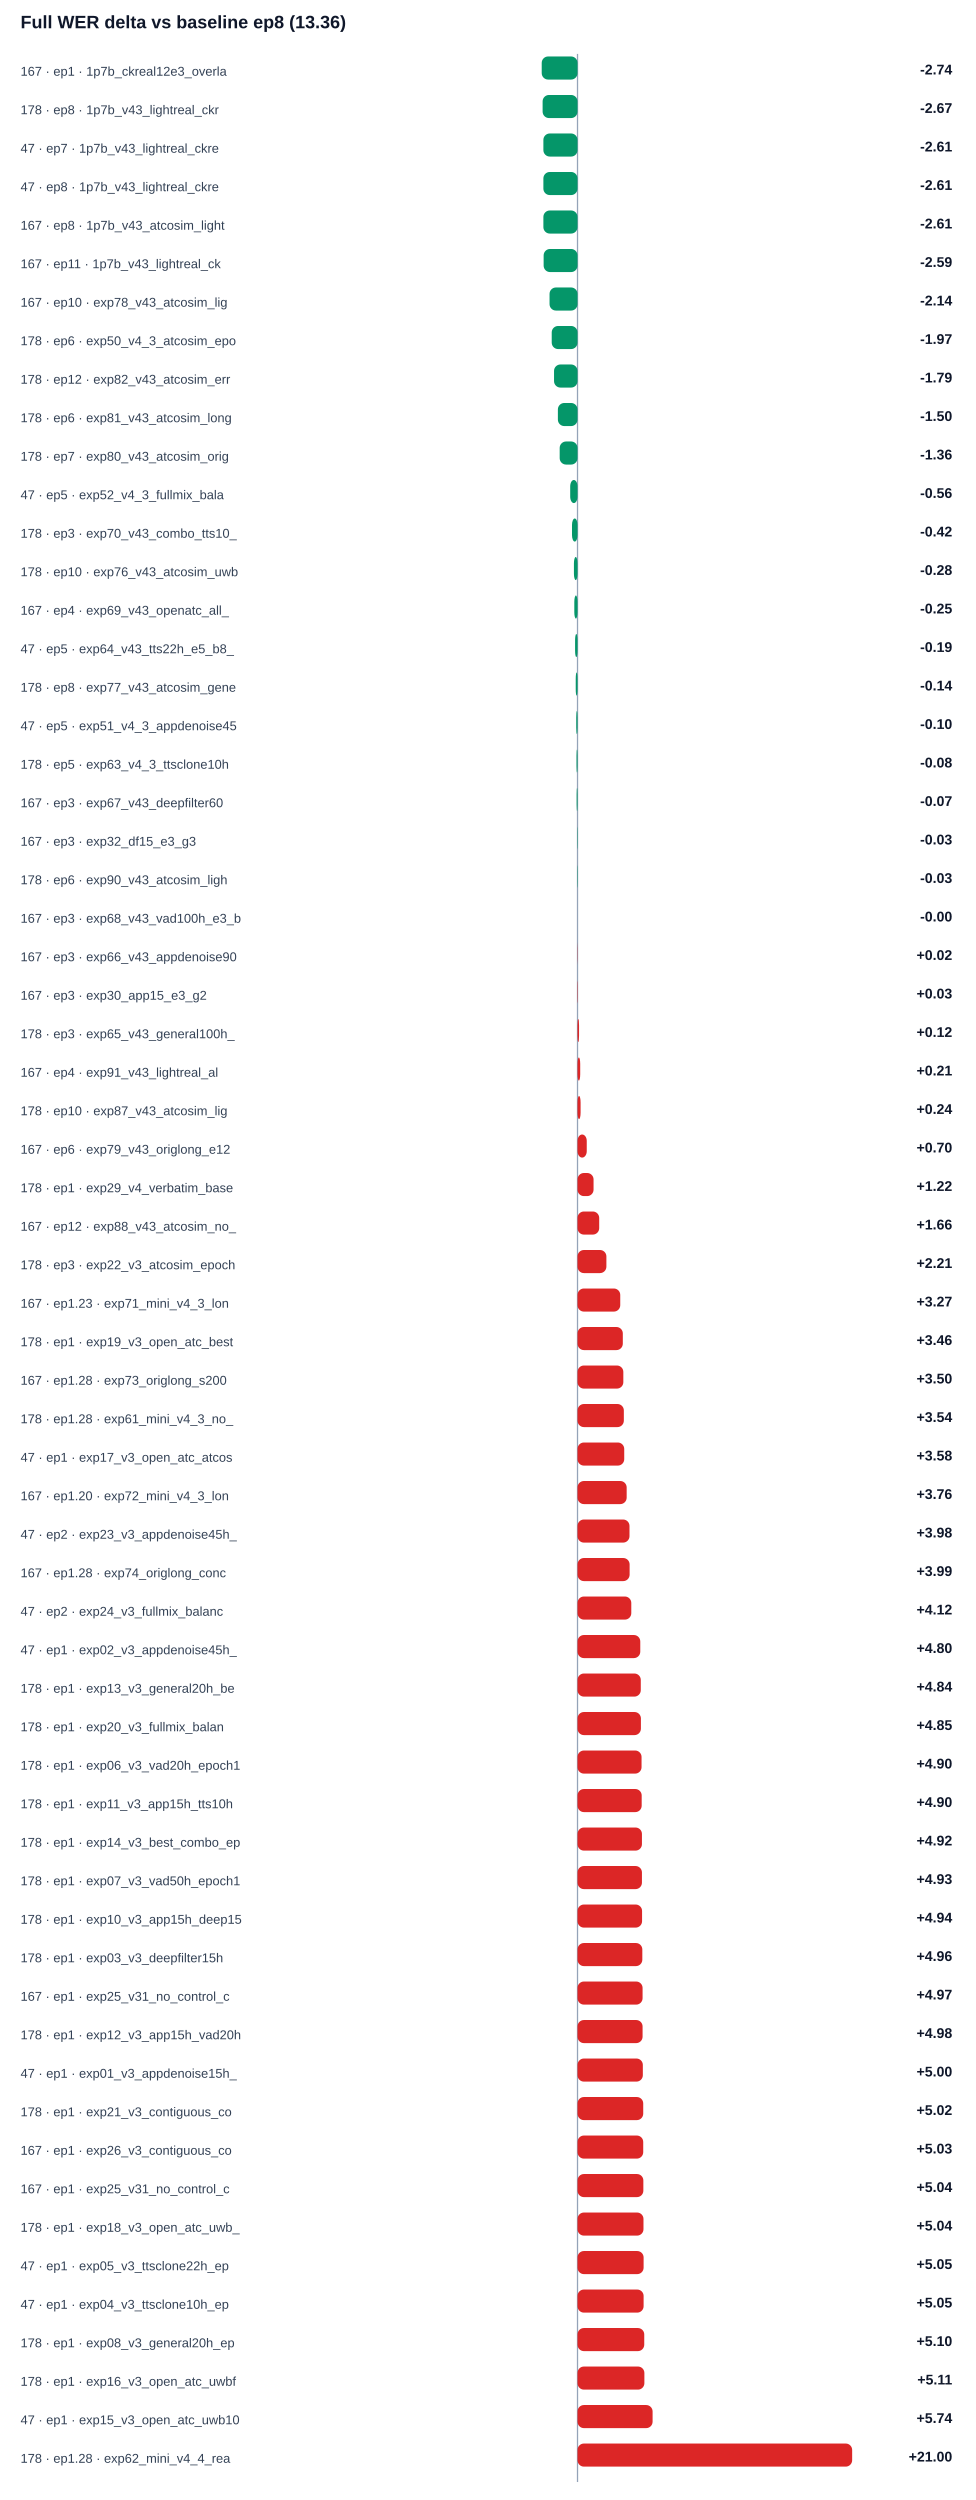
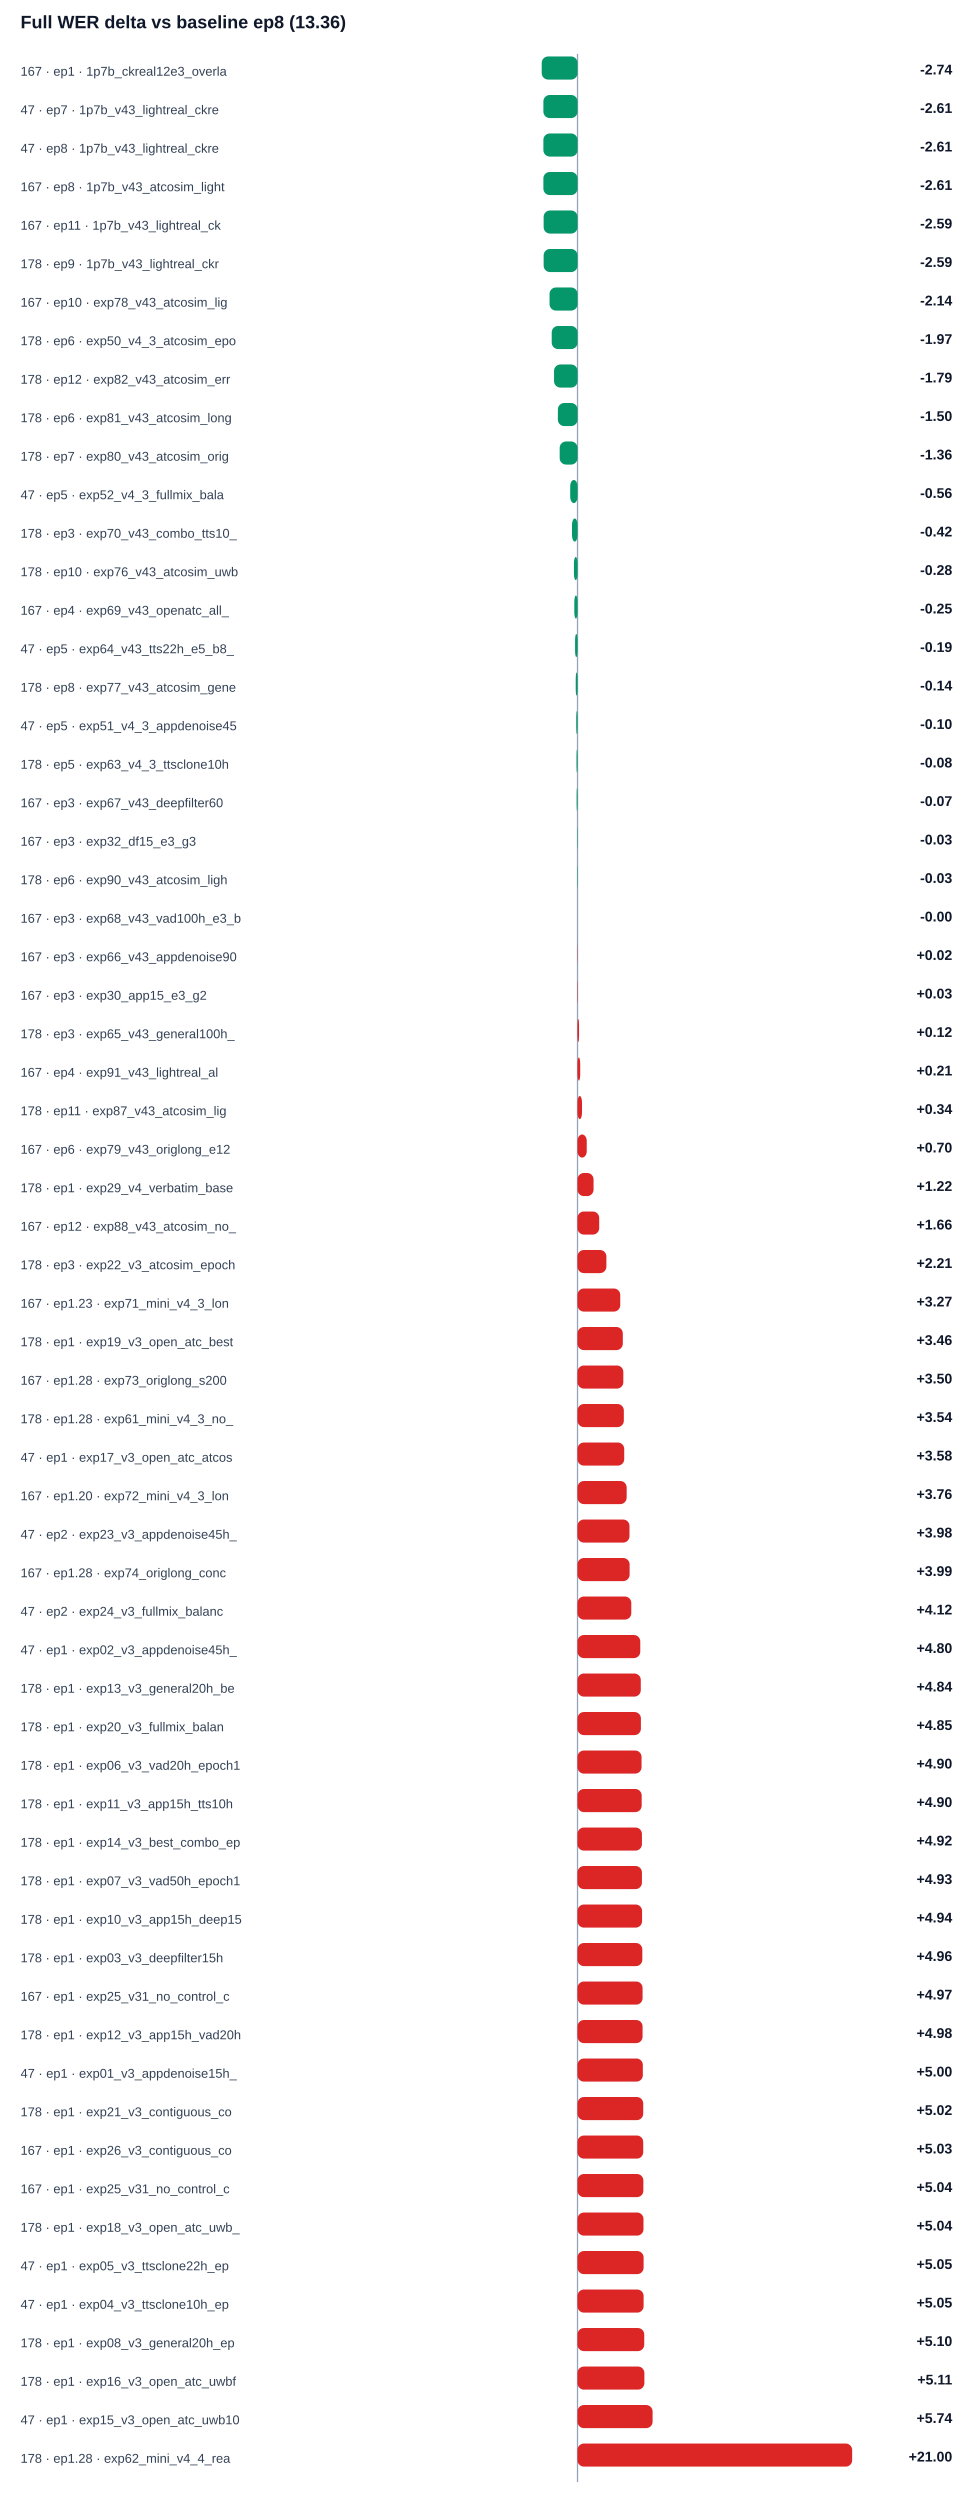
<svg xmlns="http://www.w3.org/2000/svg" width="100%" viewBox="0 0 760 1948" style="max-width:760px;background:#ffffff;border:1px solid #e5e7eb;border-radius:10px;">
  <text x="16.0" y="22.0" font-size="14" fill="#0f172a" text-anchor="start" font-family="Arial, sans-serif" font-weight="700">Full WER delta vs baseline ep8 (13.36)</text>
  <line x1="450" y1="42" x2="450" y2="1934" stroke="#94a3b8" />
  <text x="16.0" y="59.0" font-size="10" fill="#334155" text-anchor="start" font-family="Arial, sans-serif" font-weight="400">167 · ep1 · 1p7b_ckreal12e3_overla</text>
  <rect x="422.1" y="44" width="27.9" height="18" rx="5" fill="#059669" />
  <text x="742.0" y="58.0" font-size="11" fill="#0f172a" text-anchor="end" font-family="Arial, sans-serif" font-weight="700">-2.74</text>
-   <text x="16.0" y="89.0" font-size="10" fill="#334155" text-anchor="start" font-family="Arial, sans-serif" font-weight="400">178 · ep8 · 1p7b_v43_lightreal_ckr</text>
-   <rect x="422.8" y="74" width="27.2" height="18" rx="5" fill="#059669" />
-   <text x="742.0" y="88.0" font-size="11" fill="#0f172a" text-anchor="end" font-family="Arial, sans-serif" font-weight="700">-2.67</text>
-   <text x="16.0" y="119.0" font-size="10" fill="#334155" text-anchor="start" font-family="Arial, sans-serif" font-weight="400">47 · ep7 · 1p7b_v43_lightreal_ckre</text>
+   <text x="16.0" y="89.0" font-size="10" fill="#334155" text-anchor="start" font-family="Arial, sans-serif" font-weight="400">47 · ep7 · 1p7b_v43_lightreal_ckre</text>
+   <rect x="423.4" y="74" width="26.6" height="18" rx="5" fill="#059669" />
+   <text x="742.0" y="88.0" font-size="11" fill="#0f172a" text-anchor="end" font-family="Arial, sans-serif" font-weight="700">-2.61</text>
+   <text x="16.0" y="119.0" font-size="10" fill="#334155" text-anchor="start" font-family="Arial, sans-serif" font-weight="400">47 · ep8 · 1p7b_v43_lightreal_ckre</text>
  <rect x="423.4" y="104" width="26.6" height="18" rx="5" fill="#059669" />
  <text x="742.0" y="118.0" font-size="11" fill="#0f172a" text-anchor="end" font-family="Arial, sans-serif" font-weight="700">-2.61</text>
-   <text x="16.0" y="149.0" font-size="10" fill="#334155" text-anchor="start" font-family="Arial, sans-serif" font-weight="400">47 · ep8 · 1p7b_v43_lightreal_ckre</text>
+   <text x="16.0" y="149.0" font-size="10" fill="#334155" text-anchor="start" font-family="Arial, sans-serif" font-weight="400">167 · ep8 · 1p7b_v43_atcosim_light</text>
  <rect x="423.4" y="134" width="26.6" height="18" rx="5" fill="#059669" />
  <text x="742.0" y="148.0" font-size="11" fill="#0f172a" text-anchor="end" font-family="Arial, sans-serif" font-weight="700">-2.61</text>
-   <text x="16.0" y="179.0" font-size="10" fill="#334155" text-anchor="start" font-family="Arial, sans-serif" font-weight="400">167 · ep8 · 1p7b_v43_atcosim_light</text>
-   <rect x="423.4" y="164" width="26.6" height="18" rx="5" fill="#059669" />
-   <text x="742.0" y="178.0" font-size="11" fill="#0f172a" text-anchor="end" font-family="Arial, sans-serif" font-weight="700">-2.61</text>
-   <text x="16.0" y="209.0" font-size="10" fill="#334155" text-anchor="start" font-family="Arial, sans-serif" font-weight="400">167 · ep11 · 1p7b_v43_lightreal_ck</text>
+   <text x="16.0" y="179.0" font-size="10" fill="#334155" text-anchor="start" font-family="Arial, sans-serif" font-weight="400">167 · ep11 · 1p7b_v43_lightreal_ck</text>
+   <rect x="423.6" y="164" width="26.4" height="18" rx="5" fill="#059669" />
+   <text x="742.0" y="178.0" font-size="11" fill="#0f172a" text-anchor="end" font-family="Arial, sans-serif" font-weight="700">-2.59</text>
+   <text x="16.0" y="209.0" font-size="10" fill="#334155" text-anchor="start" font-family="Arial, sans-serif" font-weight="400">178 · ep9 · 1p7b_v43_lightreal_ckr</text>
  <rect x="423.6" y="194" width="26.4" height="18" rx="5" fill="#059669" />
  <text x="742.0" y="208.0" font-size="11" fill="#0f172a" text-anchor="end" font-family="Arial, sans-serif" font-weight="700">-2.59</text>
  <text x="16.0" y="239.0" font-size="10" fill="#334155" text-anchor="start" font-family="Arial, sans-serif" font-weight="400">167 · ep10 · exp78_v43_atcosim_lig</text>
  <rect x="428.2" y="224" width="21.8" height="18" rx="5" fill="#059669" />
  <text x="742.0" y="238.0" font-size="11" fill="#0f172a" text-anchor="end" font-family="Arial, sans-serif" font-weight="700">-2.14</text>
  <text x="16.0" y="269.0" font-size="10" fill="#334155" text-anchor="start" font-family="Arial, sans-serif" font-weight="400">178 · ep6 · exp50_v4_3_atcosim_epo</text>
  <rect x="429.9" y="254" width="20.1" height="18" rx="5" fill="#059669" />
  <text x="742.0" y="268.0" font-size="11" fill="#0f172a" text-anchor="end" font-family="Arial, sans-serif" font-weight="700">-1.97</text>
  <text x="16.0" y="299.0" font-size="10" fill="#334155" text-anchor="start" font-family="Arial, sans-serif" font-weight="400">178 · ep12 · exp82_v43_atcosim_err</text>
  <rect x="431.7" y="284" width="18.3" height="18" rx="5" fill="#059669" />
  <text x="742.0" y="298.0" font-size="11" fill="#0f172a" text-anchor="end" font-family="Arial, sans-serif" font-weight="700">-1.79</text>
  <text x="16.0" y="329.0" font-size="10" fill="#334155" text-anchor="start" font-family="Arial, sans-serif" font-weight="400">178 · ep6 · exp81_v43_atcosim_long</text>
  <rect x="434.7" y="314" width="15.3" height="18" rx="5" fill="#059669" />
  <text x="742.0" y="328.0" font-size="11" fill="#0f172a" text-anchor="end" font-family="Arial, sans-serif" font-weight="700">-1.50</text>
  <text x="16.0" y="359.0" font-size="10" fill="#334155" text-anchor="start" font-family="Arial, sans-serif" font-weight="400">178 · ep7 · exp80_v43_atcosim_orig</text>
  <rect x="436.1" y="344" width="13.9" height="18" rx="5" fill="#059669" />
  <text x="742.0" y="358.0" font-size="11" fill="#0f172a" text-anchor="end" font-family="Arial, sans-serif" font-weight="700">-1.36</text>
  <text x="16.0" y="389.0" font-size="10" fill="#334155" text-anchor="start" font-family="Arial, sans-serif" font-weight="400">47 · ep5 · exp52_v4_3_fullmix_bala</text>
  <rect x="444.3" y="374" width="5.7" height="18" rx="5" fill="#059669" />
  <text x="742.0" y="388.0" font-size="11" fill="#0f172a" text-anchor="end" font-family="Arial, sans-serif" font-weight="700">-0.56</text>
  <text x="16.0" y="419.0" font-size="10" fill="#334155" text-anchor="start" font-family="Arial, sans-serif" font-weight="400">178 · ep3 · exp70_v43_combo_tts10_</text>
  <rect x="445.7" y="404" width="4.3" height="18" rx="5" fill="#059669" />
  <text x="742.0" y="418.0" font-size="11" fill="#0f172a" text-anchor="end" font-family="Arial, sans-serif" font-weight="700">-0.42</text>
  <text x="16.0" y="449.0" font-size="10" fill="#334155" text-anchor="start" font-family="Arial, sans-serif" font-weight="400">178 · ep10 · exp76_v43_atcosim_uwb</text>
  <rect x="447.2" y="434" width="2.8" height="18" rx="5" fill="#059669" />
  <text x="742.0" y="448.0" font-size="11" fill="#0f172a" text-anchor="end" font-family="Arial, sans-serif" font-weight="700">-0.28</text>
  <text x="16.0" y="479.0" font-size="10" fill="#334155" text-anchor="start" font-family="Arial, sans-serif" font-weight="400">167 · ep4 · exp69_v43_openatc_all_</text>
  <rect x="447.5" y="464" width="2.5" height="18" rx="5" fill="#059669" />
  <text x="742.0" y="478.0" font-size="11" fill="#0f172a" text-anchor="end" font-family="Arial, sans-serif" font-weight="700">-0.25</text>
  <text x="16.0" y="509.0" font-size="10" fill="#334155" text-anchor="start" font-family="Arial, sans-serif" font-weight="400">47 · ep5 · exp64_v43_tts22h_e5_b8_</text>
  <rect x="448.1" y="494" width="1.9" height="18" rx="5" fill="#059669" />
  <text x="742.0" y="508.0" font-size="11" fill="#0f172a" text-anchor="end" font-family="Arial, sans-serif" font-weight="700">-0.19</text>
  <text x="16.0" y="539.0" font-size="10" fill="#334155" text-anchor="start" font-family="Arial, sans-serif" font-weight="400">178 · ep8 · exp77_v43_atcosim_gene</text>
  <rect x="448.6" y="524" width="1.4" height="18" rx="5" fill="#059669" />
  <text x="742.0" y="538.0" font-size="11" fill="#0f172a" text-anchor="end" font-family="Arial, sans-serif" font-weight="700">-0.14</text>
  <text x="16.0" y="569.0" font-size="10" fill="#334155" text-anchor="start" font-family="Arial, sans-serif" font-weight="400">47 · ep5 · exp51_v4_3_appdenoise45</text>
  <rect x="449.0" y="554" width="1.0" height="18" rx="5" fill="#059669" />
  <text x="742.0" y="568.0" font-size="11" fill="#0f172a" text-anchor="end" font-family="Arial, sans-serif" font-weight="700">-0.10</text>
  <text x="16.0" y="599.0" font-size="10" fill="#334155" text-anchor="start" font-family="Arial, sans-serif" font-weight="400">178 · ep5 · exp63_v4_3_ttsclone10h</text>
  <rect x="449.2" y="584" width="0.8" height="18" rx="5" fill="#059669" />
  <text x="742.0" y="598.0" font-size="11" fill="#0f172a" text-anchor="end" font-family="Arial, sans-serif" font-weight="700">-0.08</text>
  <text x="16.0" y="629.0" font-size="10" fill="#334155" text-anchor="start" font-family="Arial, sans-serif" font-weight="400">167 · ep3 · exp67_v43_deepfilter60</text>
  <rect x="449.3" y="614" width="0.7" height="18" rx="5" fill="#059669" />
  <text x="742.0" y="628.0" font-size="11" fill="#0f172a" text-anchor="end" font-family="Arial, sans-serif" font-weight="700">-0.07</text>
  <text x="16.0" y="659.0" font-size="10" fill="#334155" text-anchor="start" font-family="Arial, sans-serif" font-weight="400">167 · ep3 · exp32_df15_e3_g3</text>
  <rect x="449.7" y="644" width="0.3" height="18" rx="5" fill="#059669" />
  <text x="742.0" y="658.0" font-size="11" fill="#0f172a" text-anchor="end" font-family="Arial, sans-serif" font-weight="700">-0.03</text>
  <text x="16.0" y="689.0" font-size="10" fill="#334155" text-anchor="start" font-family="Arial, sans-serif" font-weight="400">178 · ep6 · exp90_v43_atcosim_ligh</text>
  <rect x="449.7" y="674" width="0.3" height="18" rx="5" fill="#059669" />
  <text x="742.0" y="688.0" font-size="11" fill="#0f172a" text-anchor="end" font-family="Arial, sans-serif" font-weight="700">-0.03</text>
  <text x="16.0" y="719.0" font-size="10" fill="#334155" text-anchor="start" font-family="Arial, sans-serif" font-weight="400">167 · ep3 · exp68_v43_vad100h_e3_b</text>
  <rect x="450.0" y="704" width="0.0" height="18" rx="5" fill="#059669" />
  <text x="742.0" y="718.0" font-size="11" fill="#0f172a" text-anchor="end" font-family="Arial, sans-serif" font-weight="700">-0.00</text>
  <text x="16.0" y="749.0" font-size="10" fill="#334155" text-anchor="start" font-family="Arial, sans-serif" font-weight="400">167 · ep3 · exp66_v43_appdenoise90</text>
  <rect x="450.0" y="734" width="0.2" height="18" rx="5" fill="#dc2626" />
  <text x="742.0" y="748.0" font-size="11" fill="#0f172a" text-anchor="end" font-family="Arial, sans-serif" font-weight="700">+0.02</text>
  <text x="16.0" y="779.0" font-size="10" fill="#334155" text-anchor="start" font-family="Arial, sans-serif" font-weight="400">167 · ep3 · exp30_app15_e3_g2</text>
  <rect x="450.0" y="764" width="0.3" height="18" rx="5" fill="#dc2626" />
  <text x="742.0" y="778.0" font-size="11" fill="#0f172a" text-anchor="end" font-family="Arial, sans-serif" font-weight="700">+0.03</text>
  <text x="16.0" y="809.0" font-size="10" fill="#334155" text-anchor="start" font-family="Arial, sans-serif" font-weight="400">178 · ep3 · exp65_v43_general100h_</text>
  <rect x="450.0" y="794" width="1.2" height="18" rx="5" fill="#dc2626" />
  <text x="742.0" y="808.0" font-size="11" fill="#0f172a" text-anchor="end" font-family="Arial, sans-serif" font-weight="700">+0.12</text>
  <text x="16.0" y="839.0" font-size="10" fill="#334155" text-anchor="start" font-family="Arial, sans-serif" font-weight="400">167 · ep4 · exp91_v43_lightreal_al</text>
  <rect x="450.0" y="824" width="2.1" height="18" rx="5" fill="#dc2626" />
  <text x="742.0" y="838.0" font-size="11" fill="#0f172a" text-anchor="end" font-family="Arial, sans-serif" font-weight="700">+0.21</text>
-   <text x="16.0" y="869.0" font-size="10" fill="#334155" text-anchor="start" font-family="Arial, sans-serif" font-weight="400">178 · ep10 · exp87_v43_atcosim_lig</text>
-   <rect x="450.0" y="854" width="2.4" height="18" rx="5" fill="#dc2626" />
-   <text x="742.0" y="868.0" font-size="11" fill="#0f172a" text-anchor="end" font-family="Arial, sans-serif" font-weight="700">+0.24</text>
+   <text x="16.0" y="869.0" font-size="10" fill="#334155" text-anchor="start" font-family="Arial, sans-serif" font-weight="400">178 · ep11 · exp87_v43_atcosim_lig</text>
+   <rect x="450.0" y="854" width="3.5" height="18" rx="5" fill="#dc2626" />
+   <text x="742.0" y="868.0" font-size="11" fill="#0f172a" text-anchor="end" font-family="Arial, sans-serif" font-weight="700">+0.34</text>
  <text x="16.0" y="899.0" font-size="10" fill="#334155" text-anchor="start" font-family="Arial, sans-serif" font-weight="400">167 · ep6 · exp79_v43_origlong_e12</text>
  <rect x="450.0" y="884" width="7.2" height="18" rx="5" fill="#dc2626" />
  <text x="742.0" y="898.0" font-size="11" fill="#0f172a" text-anchor="end" font-family="Arial, sans-serif" font-weight="700">+0.70</text>
  <text x="16.0" y="929.0" font-size="10" fill="#334155" text-anchor="start" font-family="Arial, sans-serif" font-weight="400">178 · ep1 · exp29_v4_verbatim_base</text>
  <rect x="450.0" y="914" width="12.5" height="18" rx="5" fill="#dc2626" />
  <text x="742.0" y="928.0" font-size="11" fill="#0f172a" text-anchor="end" font-family="Arial, sans-serif" font-weight="700">+1.22</text>
  <text x="16.0" y="959.0" font-size="10" fill="#334155" text-anchor="start" font-family="Arial, sans-serif" font-weight="400">167 · ep12 · exp88_v43_atcosim_no_</text>
  <rect x="450.0" y="944" width="16.9" height="18" rx="5" fill="#dc2626" />
  <text x="742.0" y="958.0" font-size="11" fill="#0f172a" text-anchor="end" font-family="Arial, sans-serif" font-weight="700">+1.66</text>
  <text x="16.0" y="989.0" font-size="10" fill="#334155" text-anchor="start" font-family="Arial, sans-serif" font-weight="400">178 · ep3 · exp22_v3_atcosim_epoch</text>
  <rect x="450.0" y="974" width="22.5" height="18" rx="5" fill="#dc2626" />
  <text x="742.0" y="988.0" font-size="11" fill="#0f172a" text-anchor="end" font-family="Arial, sans-serif" font-weight="700">+2.21</text>
  <text x="16.0" y="1019.0" font-size="10" fill="#334155" text-anchor="start" font-family="Arial, sans-serif" font-weight="400">167 · ep1.23 · exp71_mini_v4_3_lon</text>
  <rect x="450.0" y="1004" width="33.3" height="18" rx="5" fill="#dc2626" />
  <text x="742.0" y="1018.0" font-size="11" fill="#0f172a" text-anchor="end" font-family="Arial, sans-serif" font-weight="700">+3.27</text>
  <text x="16.0" y="1049.0" font-size="10" fill="#334155" text-anchor="start" font-family="Arial, sans-serif" font-weight="400">178 · ep1 · exp19_v3_open_atc_best</text>
  <rect x="450.0" y="1034" width="35.3" height="18" rx="5" fill="#dc2626" />
  <text x="742.0" y="1048.0" font-size="11" fill="#0f172a" text-anchor="end" font-family="Arial, sans-serif" font-weight="700">+3.46</text>
  <text x="16.0" y="1079.0" font-size="10" fill="#334155" text-anchor="start" font-family="Arial, sans-serif" font-weight="400">167 · ep1.28 · exp73_origlong_s200</text>
  <rect x="450.0" y="1064" width="35.7" height="18" rx="5" fill="#dc2626" />
  <text x="742.0" y="1078.0" font-size="11" fill="#0f172a" text-anchor="end" font-family="Arial, sans-serif" font-weight="700">+3.50</text>
  <text x="16.0" y="1109.0" font-size="10" fill="#334155" text-anchor="start" font-family="Arial, sans-serif" font-weight="400">178 · ep1.28 · exp61_mini_v4_3_no_</text>
  <rect x="450.0" y="1094" width="36.1" height="18" rx="5" fill="#dc2626" />
  <text x="742.0" y="1108.0" font-size="11" fill="#0f172a" text-anchor="end" font-family="Arial, sans-serif" font-weight="700">+3.54</text>
  <text x="16.0" y="1139.0" font-size="10" fill="#334155" text-anchor="start" font-family="Arial, sans-serif" font-weight="400">47 · ep1 · exp17_v3_open_atc_atcos</text>
  <rect x="450.0" y="1124" width="36.4" height="18" rx="5" fill="#dc2626" />
  <text x="742.0" y="1138.0" font-size="11" fill="#0f172a" text-anchor="end" font-family="Arial, sans-serif" font-weight="700">+3.58</text>
  <text x="16.0" y="1169.0" font-size="10" fill="#334155" text-anchor="start" font-family="Arial, sans-serif" font-weight="400">167 · ep1.20 · exp72_mini_v4_3_lon</text>
  <rect x="450.0" y="1154" width="38.3" height="18" rx="5" fill="#dc2626" />
  <text x="742.0" y="1168.0" font-size="11" fill="#0f172a" text-anchor="end" font-family="Arial, sans-serif" font-weight="700">+3.76</text>
  <text x="16.0" y="1199.0" font-size="10" fill="#334155" text-anchor="start" font-family="Arial, sans-serif" font-weight="400">47 · ep2 · exp23_v3_appdenoise45h_</text>
  <rect x="450.0" y="1184" width="40.5" height="18" rx="5" fill="#dc2626" />
  <text x="742.0" y="1198.0" font-size="11" fill="#0f172a" text-anchor="end" font-family="Arial, sans-serif" font-weight="700">+3.98</text>
  <text x="16.0" y="1229.0" font-size="10" fill="#334155" text-anchor="start" font-family="Arial, sans-serif" font-weight="400">167 · ep1.28 · exp74_origlong_conc</text>
  <rect x="450.0" y="1214" width="40.6" height="18" rx="5" fill="#dc2626" />
  <text x="742.0" y="1228.0" font-size="11" fill="#0f172a" text-anchor="end" font-family="Arial, sans-serif" font-weight="700">+3.99</text>
  <text x="16.0" y="1259.0" font-size="10" fill="#334155" text-anchor="start" font-family="Arial, sans-serif" font-weight="400">47 · ep2 · exp24_v3_fullmix_balanc</text>
  <rect x="450.0" y="1244" width="41.9" height="18" rx="5" fill="#dc2626" />
  <text x="742.0" y="1258.0" font-size="11" fill="#0f172a" text-anchor="end" font-family="Arial, sans-serif" font-weight="700">+4.12</text>
  <text x="16.0" y="1289.0" font-size="10" fill="#334155" text-anchor="start" font-family="Arial, sans-serif" font-weight="400">47 · ep1 · exp02_v3_appdenoise45h_</text>
  <rect x="450.0" y="1274" width="48.9" height="18" rx="5" fill="#dc2626" />
  <text x="742.0" y="1288.0" font-size="11" fill="#0f172a" text-anchor="end" font-family="Arial, sans-serif" font-weight="700">+4.80</text>
  <text x="16.0" y="1319.0" font-size="10" fill="#334155" text-anchor="start" font-family="Arial, sans-serif" font-weight="400">178 · ep1 · exp13_v3_general20h_be</text>
  <rect x="450.0" y="1304" width="49.3" height="18" rx="5" fill="#dc2626" />
  <text x="742.0" y="1318.0" font-size="11" fill="#0f172a" text-anchor="end" font-family="Arial, sans-serif" font-weight="700">+4.84</text>
  <text x="16.0" y="1349.0" font-size="10" fill="#334155" text-anchor="start" font-family="Arial, sans-serif" font-weight="400">178 · ep1 · exp20_v3_fullmix_balan</text>
  <rect x="450.0" y="1334" width="49.4" height="18" rx="5" fill="#dc2626" />
  <text x="742.0" y="1348.0" font-size="11" fill="#0f172a" text-anchor="end" font-family="Arial, sans-serif" font-weight="700">+4.85</text>
  <text x="16.0" y="1379.0" font-size="10" fill="#334155" text-anchor="start" font-family="Arial, sans-serif" font-weight="400">178 · ep1 · exp06_v3_vad20h_epoch1</text>
  <rect x="450.0" y="1364" width="49.9" height="18" rx="5" fill="#dc2626" />
  <text x="742.0" y="1378.0" font-size="11" fill="#0f172a" text-anchor="end" font-family="Arial, sans-serif" font-weight="700">+4.90</text>
  <text x="16.0" y="1409.0" font-size="10" fill="#334155" text-anchor="start" font-family="Arial, sans-serif" font-weight="400">178 · ep1 · exp11_v3_app15h_tts10h</text>
  <rect x="450.0" y="1394" width="50.0" height="18" rx="5" fill="#dc2626" />
  <text x="742.0" y="1408.0" font-size="11" fill="#0f172a" text-anchor="end" font-family="Arial, sans-serif" font-weight="700">+4.90</text>
  <text x="16.0" y="1439.0" font-size="10" fill="#334155" text-anchor="start" font-family="Arial, sans-serif" font-weight="400">178 · ep1 · exp14_v3_best_combo_ep</text>
  <rect x="450.0" y="1424" width="50.2" height="18" rx="5" fill="#dc2626" />
  <text x="742.0" y="1438.0" font-size="11" fill="#0f172a" text-anchor="end" font-family="Arial, sans-serif" font-weight="700">+4.92</text>
  <text x="16.0" y="1469.0" font-size="10" fill="#334155" text-anchor="start" font-family="Arial, sans-serif" font-weight="400">178 · ep1 · exp07_v3_vad50h_epoch1</text>
  <rect x="450.0" y="1454" width="50.2" height="18" rx="5" fill="#dc2626" />
  <text x="742.0" y="1468.0" font-size="11" fill="#0f172a" text-anchor="end" font-family="Arial, sans-serif" font-weight="700">+4.93</text>
  <text x="16.0" y="1499.0" font-size="10" fill="#334155" text-anchor="start" font-family="Arial, sans-serif" font-weight="400">178 · ep1 · exp10_v3_app15h_deep15</text>
  <rect x="450.0" y="1484" width="50.3" height="18" rx="5" fill="#dc2626" />
  <text x="742.0" y="1498.0" font-size="11" fill="#0f172a" text-anchor="end" font-family="Arial, sans-serif" font-weight="700">+4.94</text>
  <text x="16.0" y="1529.0" font-size="10" fill="#334155" text-anchor="start" font-family="Arial, sans-serif" font-weight="400">178 · ep1 · exp03_v3_deepfilter15h</text>
  <rect x="450.0" y="1514" width="50.5" height="18" rx="5" fill="#dc2626" />
  <text x="742.0" y="1528.0" font-size="11" fill="#0f172a" text-anchor="end" font-family="Arial, sans-serif" font-weight="700">+4.96</text>
  <text x="16.0" y="1559.0" font-size="10" fill="#334155" text-anchor="start" font-family="Arial, sans-serif" font-weight="400">167 · ep1 · exp25_v31_no_control_c</text>
  <rect x="450.0" y="1544" width="50.7" height="18" rx="5" fill="#dc2626" />
  <text x="742.0" y="1558.0" font-size="11" fill="#0f172a" text-anchor="end" font-family="Arial, sans-serif" font-weight="700">+4.97</text>
  <text x="16.0" y="1589.0" font-size="10" fill="#334155" text-anchor="start" font-family="Arial, sans-serif" font-weight="400">178 · ep1 · exp12_v3_app15h_vad20h</text>
  <rect x="450.0" y="1574" width="50.7" height="18" rx="5" fill="#dc2626" />
  <text x="742.0" y="1588.0" font-size="11" fill="#0f172a" text-anchor="end" font-family="Arial, sans-serif" font-weight="700">+4.98</text>
  <text x="16.0" y="1619.0" font-size="10" fill="#334155" text-anchor="start" font-family="Arial, sans-serif" font-weight="400">47 · ep1 · exp01_v3_appdenoise15h_</text>
  <rect x="450.0" y="1604" width="50.9" height="18" rx="5" fill="#dc2626" />
  <text x="742.0" y="1618.0" font-size="11" fill="#0f172a" text-anchor="end" font-family="Arial, sans-serif" font-weight="700">+5.00</text>
  <text x="16.0" y="1649.0" font-size="10" fill="#334155" text-anchor="start" font-family="Arial, sans-serif" font-weight="400">178 · ep1 · exp21_v3_contiguous_co</text>
  <rect x="450.0" y="1634" width="51.2" height="18" rx="5" fill="#dc2626" />
  <text x="742.0" y="1648.0" font-size="11" fill="#0f172a" text-anchor="end" font-family="Arial, sans-serif" font-weight="700">+5.02</text>
  <text x="16.0" y="1679.0" font-size="10" fill="#334155" text-anchor="start" font-family="Arial, sans-serif" font-weight="400">167 · ep1 · exp26_v3_contiguous_co</text>
  <rect x="450.0" y="1664" width="51.2" height="18" rx="5" fill="#dc2626" />
  <text x="742.0" y="1678.0" font-size="11" fill="#0f172a" text-anchor="end" font-family="Arial, sans-serif" font-weight="700">+5.03</text>
  <text x="16.0" y="1709.0" font-size="10" fill="#334155" text-anchor="start" font-family="Arial, sans-serif" font-weight="400">167 · ep1 · exp25_v31_no_control_c</text>
  <rect x="450.0" y="1694" width="51.3" height="18" rx="5" fill="#dc2626" />
  <text x="742.0" y="1708.0" font-size="11" fill="#0f172a" text-anchor="end" font-family="Arial, sans-serif" font-weight="700">+5.04</text>
  <text x="16.0" y="1739.0" font-size="10" fill="#334155" text-anchor="start" font-family="Arial, sans-serif" font-weight="400">178 · ep1 · exp18_v3_open_atc_uwb_</text>
  <rect x="450.0" y="1724" width="51.4" height="18" rx="5" fill="#dc2626" />
  <text x="742.0" y="1738.0" font-size="11" fill="#0f172a" text-anchor="end" font-family="Arial, sans-serif" font-weight="700">+5.04</text>
  <text x="16.0" y="1769.0" font-size="10" fill="#334155" text-anchor="start" font-family="Arial, sans-serif" font-weight="400">47 · ep1 · exp05_v3_ttsclone22h_ep</text>
  <rect x="450.0" y="1754" width="51.5" height="18" rx="5" fill="#dc2626" />
  <text x="742.0" y="1768.0" font-size="11" fill="#0f172a" text-anchor="end" font-family="Arial, sans-serif" font-weight="700">+5.05</text>
  <text x="16.0" y="1799.0" font-size="10" fill="#334155" text-anchor="start" font-family="Arial, sans-serif" font-weight="400">47 · ep1 · exp04_v3_ttsclone10h_ep</text>
  <rect x="450.0" y="1784" width="51.5" height="18" rx="5" fill="#dc2626" />
  <text x="742.0" y="1798.0" font-size="11" fill="#0f172a" text-anchor="end" font-family="Arial, sans-serif" font-weight="700">+5.05</text>
  <text x="16.0" y="1829.0" font-size="10" fill="#334155" text-anchor="start" font-family="Arial, sans-serif" font-weight="400">178 · ep1 · exp08_v3_general20h_ep</text>
  <rect x="450.0" y="1814" width="52.0" height="18" rx="5" fill="#dc2626" />
  <text x="742.0" y="1828.0" font-size="11" fill="#0f172a" text-anchor="end" font-family="Arial, sans-serif" font-weight="700">+5.10</text>
  <text x="16.0" y="1859.0" font-size="10" fill="#334155" text-anchor="start" font-family="Arial, sans-serif" font-weight="400">178 · ep1 · exp16_v3_open_atc_uwbf</text>
  <rect x="450.0" y="1844" width="52.1" height="18" rx="5" fill="#dc2626" />
  <text x="742.0" y="1858.0" font-size="11" fill="#0f172a" text-anchor="end" font-family="Arial, sans-serif" font-weight="700">+5.11</text>
  <text x="16.0" y="1889.0" font-size="10" fill="#334155" text-anchor="start" font-family="Arial, sans-serif" font-weight="400">47 · ep1 · exp15_v3_open_atc_uwb10</text>
  <rect x="450.0" y="1874" width="58.5" height="18" rx="5" fill="#dc2626" />
  <text x="742.0" y="1888.0" font-size="11" fill="#0f172a" text-anchor="end" font-family="Arial, sans-serif" font-weight="700">+5.74</text>
  <text x="16.0" y="1919.0" font-size="10" fill="#334155" text-anchor="start" font-family="Arial, sans-serif" font-weight="400">178 · ep1.28 · exp62_mini_v4_4_rea</text>
  <rect x="450.0" y="1904" width="214.0" height="18" rx="5" fill="#dc2626" />
  <text x="742.0" y="1918.0" font-size="11" fill="#0f172a" text-anchor="end" font-family="Arial, sans-serif" font-weight="700">+21.00</text>
</svg>
